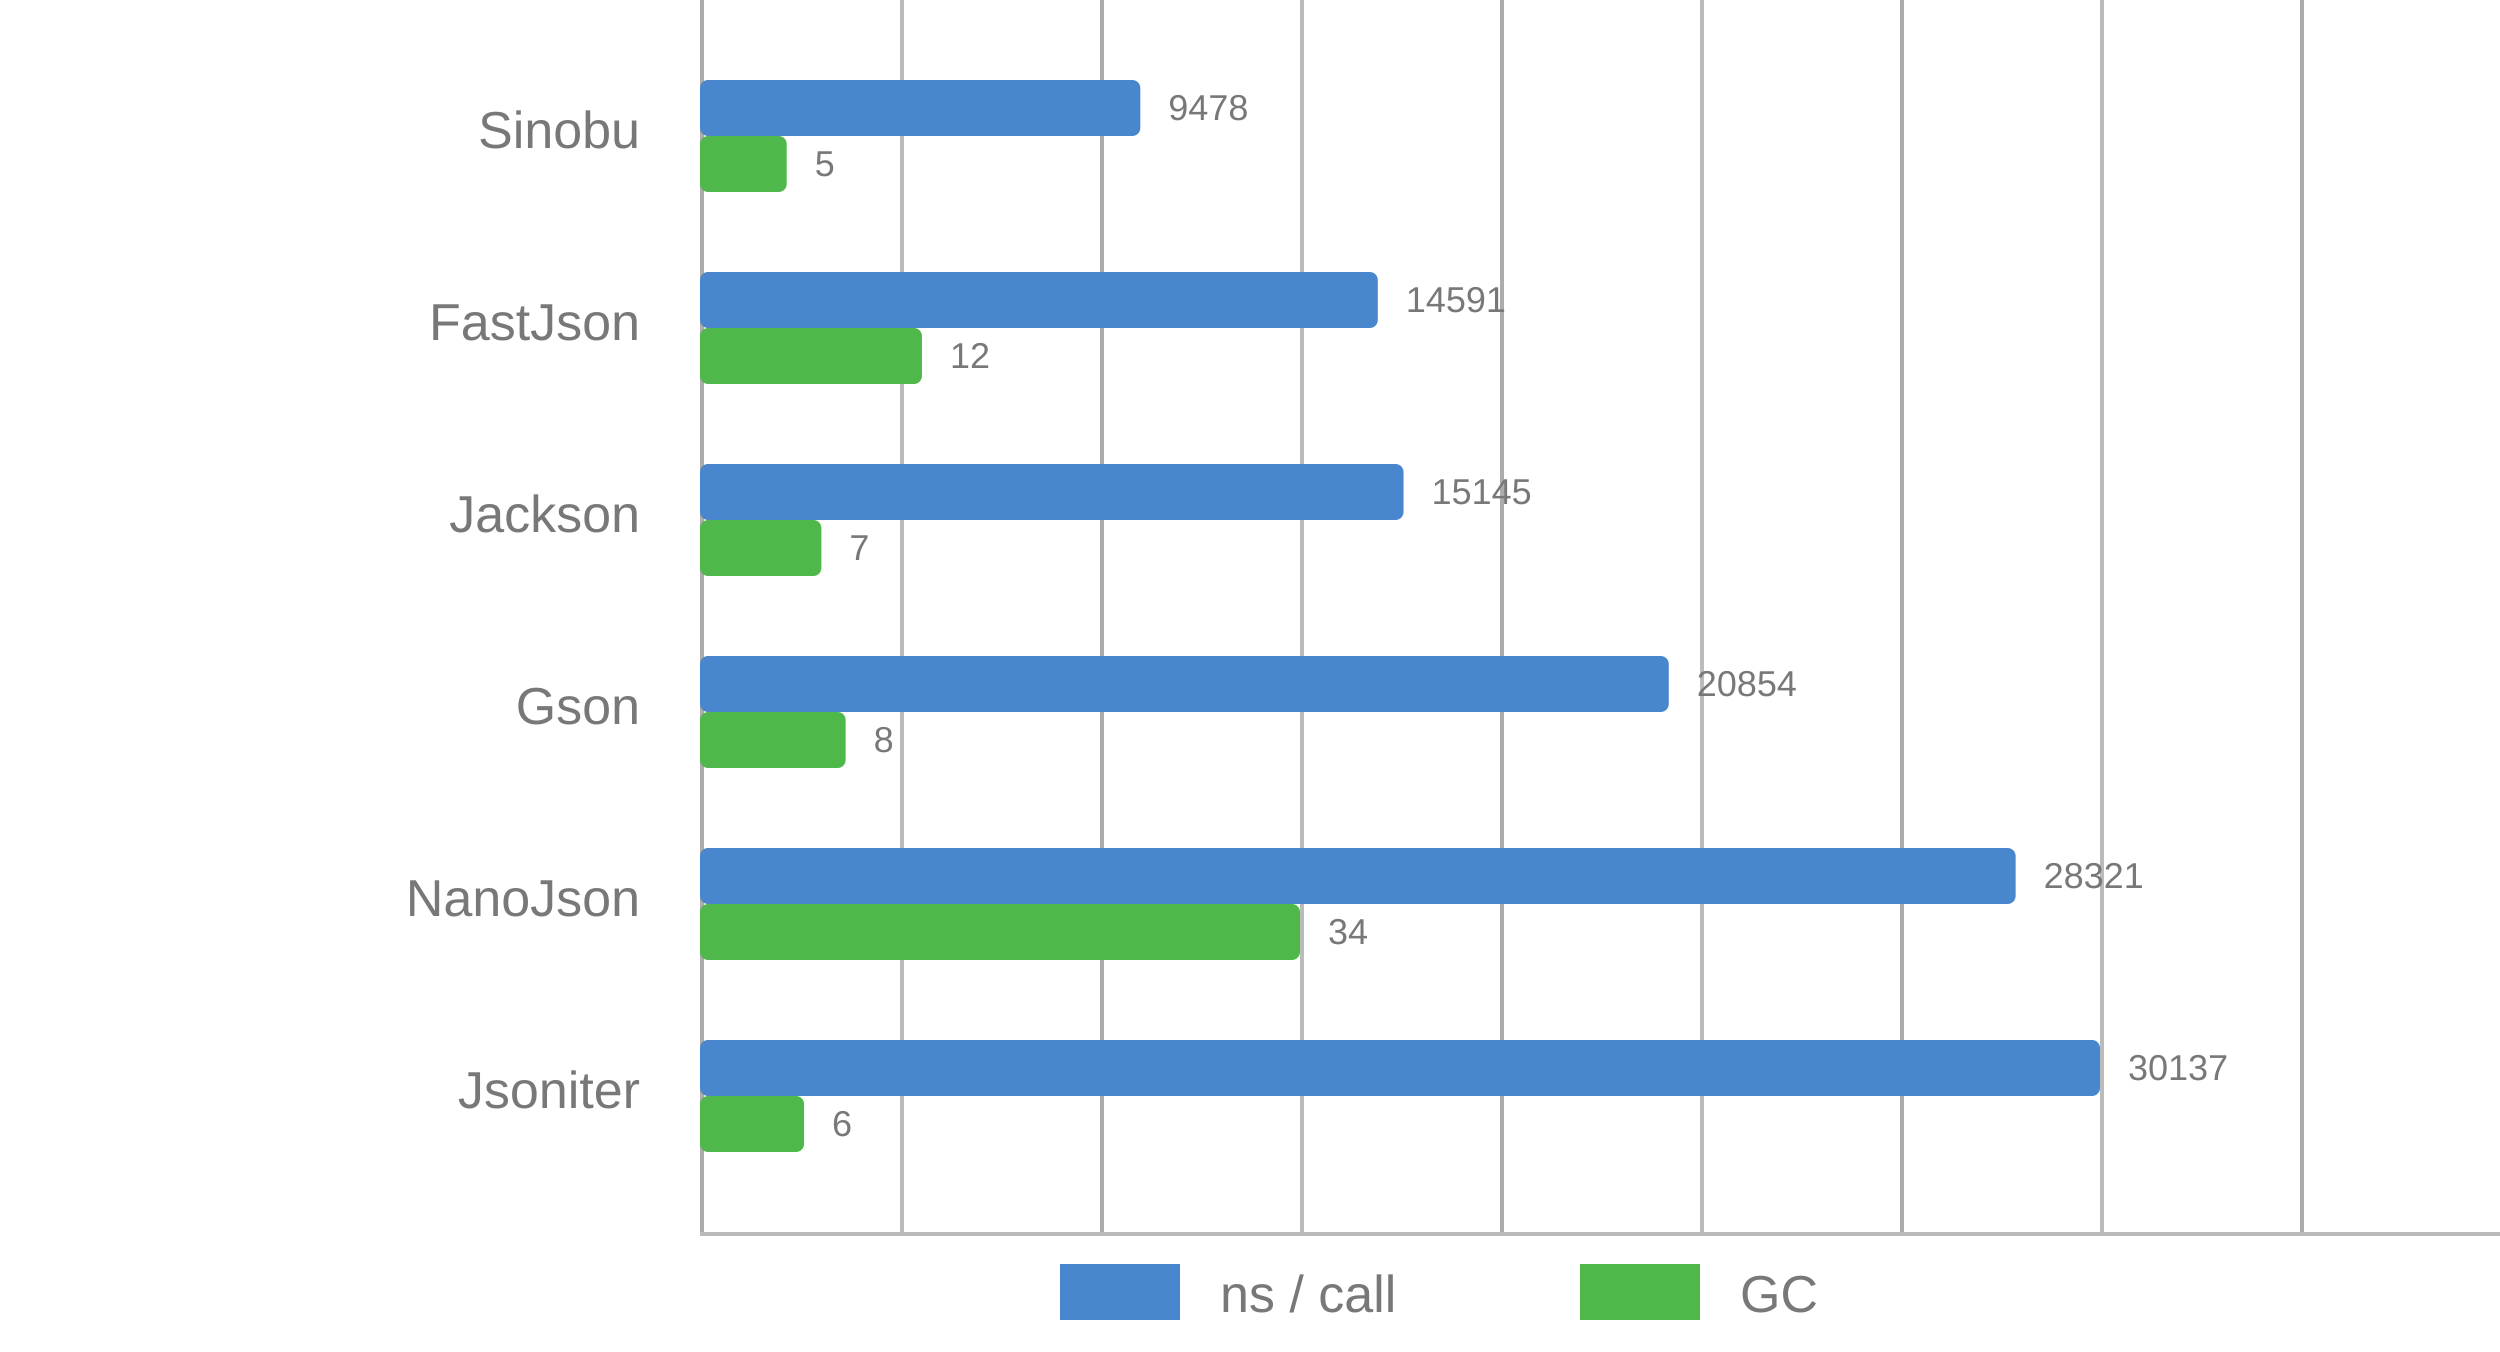
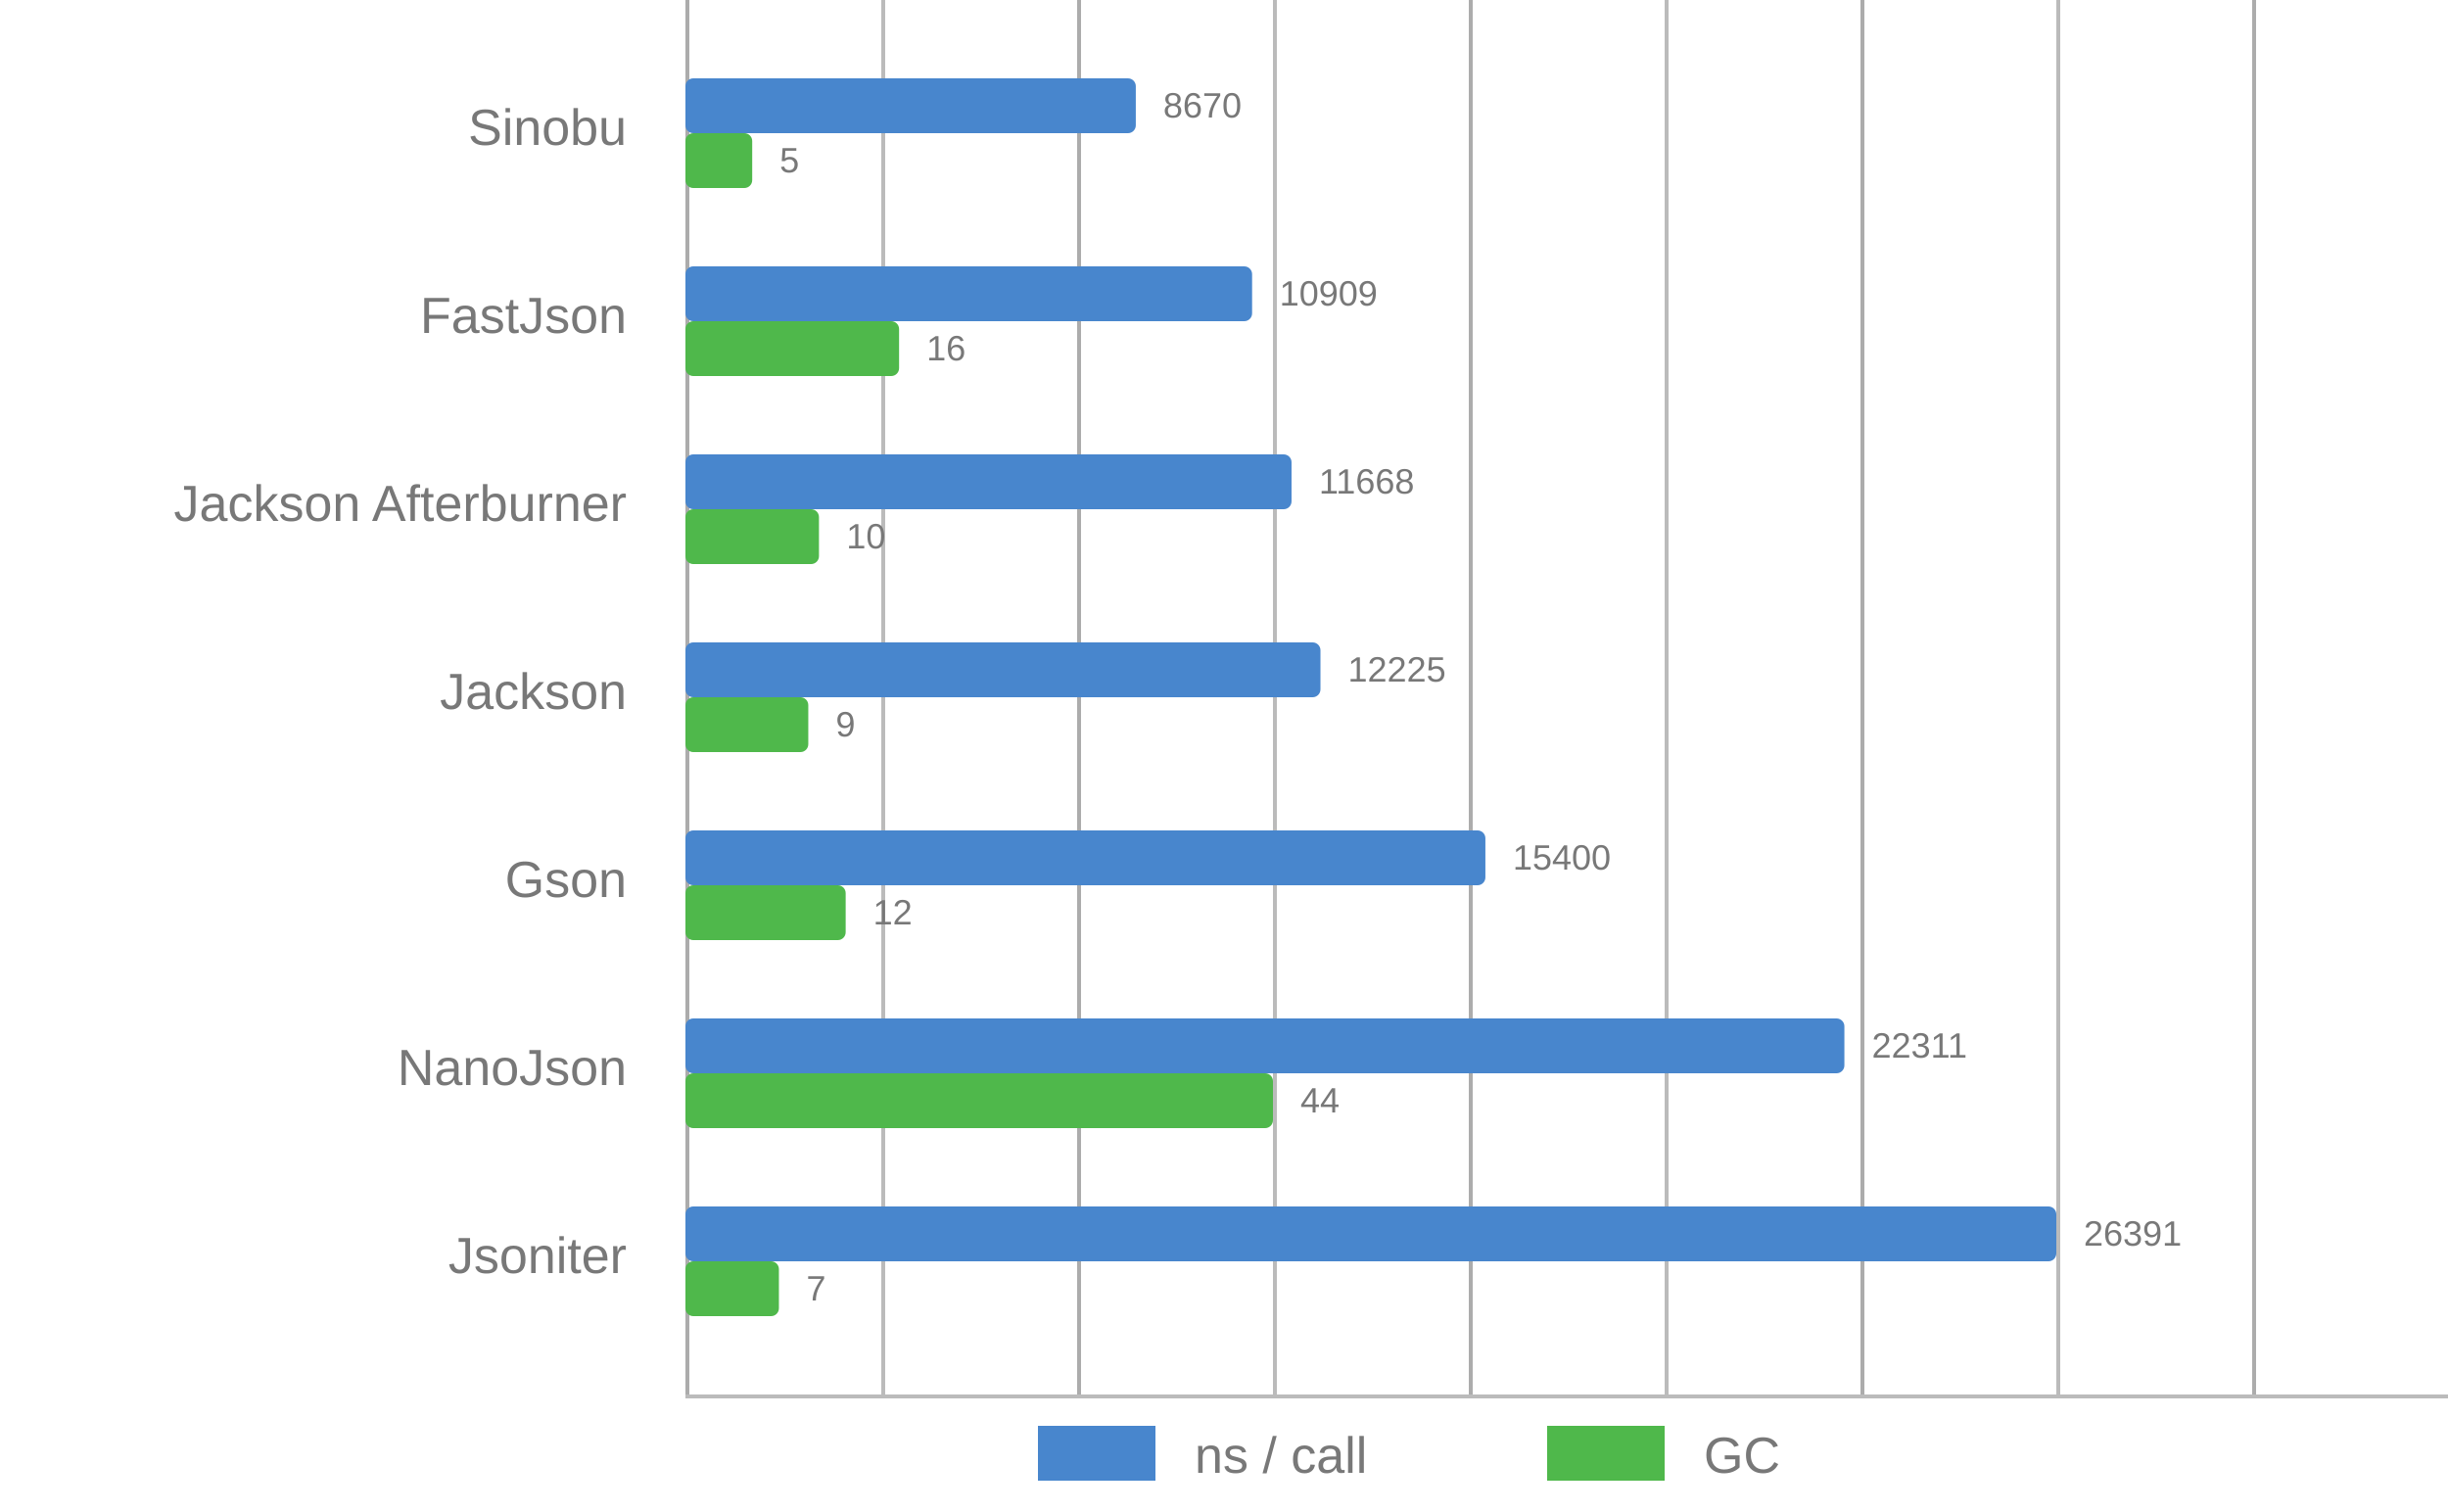
- <svg xmlns="http://www.w3.org/2000/svg" viewBox="0 0 625 338">
+ <svg xmlns="http://www.w3.org/2000/svg" viewBox="0 0 625 386">
  <style>
      text {
          font-family: Arial;
          font-size: 13px;
          fill: #787878;
      }

      .desc {
          font-size: 9px;
      }

      .vline {
          fill: #acacac;
          stroke: none;
          stroke-width: 0;
      }

      .subline {
          fill: #bbb;
          stroke: none;
          stroke-width: 0;
      }

      .call {
          fill: #4886CD;
          stroke-linejoin: round;
          height: 14px;
      }

      .gc {
          fill: #4FB84B;
          stroke-linejoin: round;
          height: 14px;
      }
  </style>
  <g>
-     <rect x="175" y="0" width="1" height="308" class="vline" />
-     <rect x="275" y="0" width="1" height="308" class="vline" />
-     <rect x="375" y="0" width="1" height="308" class="vline" />
-     <rect x="475" y="0" width="1" height="308" class="vline" />
-     <rect x="575" y="0" width="1" height="308" class="vline" />
-     <rect x="225" y="0" width="1" height="308" class="subline" />
-     <rect x="325" y="0" width="1" height="308" class="subline" />
-     <rect x="425" y="0" width="1" height="308" class="subline" />
-     <rect x="525" y="0" width="1" height="308" class="subline" />
-     <rect x="175" y="308" width="450" height="1" class="subline" />
-     <rect x="265" y="316" width="30" class="call" />
-     <text x="305" y="328">ns / call</text>
-     <rect x="395" y="316" width="30" class="gc" />
-     <text x="435" y="328">GC</text>
+     <rect x="175" y="0" width="1" height="356" class="vline" />
+     <rect x="275" y="0" width="1" height="356" class="vline" />
+     <rect x="375" y="0" width="1" height="356" class="vline" />
+     <rect x="475" y="0" width="1" height="356" class="vline" />
+     <rect x="575" y="0" width="1" height="356" class="vline" />
+     <rect x="225" y="0" width="1" height="356" class="subline" />
+     <rect x="325" y="0" width="1" height="356" class="subline" />
+     <rect x="425" y="0" width="1" height="356" class="subline" />
+     <rect x="525" y="0" width="1" height="356" class="subline" />
+     <rect x="175" y="356" width="450" height="1" class="subline" />
+     <rect x="265" y="364" width="30" class="call" />
+     <text x="305" y="376">ns / call</text>
+     <rect x="395" y="364" width="30" class="gc" />
+     <text x="435" y="376">GC</text>
  </g>
  <g>
-     <rect x="175" y="20" width="110.074" rx="2" ry="2" class="call" />
-     <rect x="175" y="34" width="21.676" rx="2" ry="2" class="gc" />
+     <rect x="175" y="20" width="114.982" rx="2" ry="2" class="call" />
+     <rect x="175" y="34" width="17.045" rx="2" ry="2" class="gc" />
    <text x="160" y="37" text-anchor="end">Sinobu</text>
-     <text x="292.074" y="30" class="desc">9478</text>
-     <text x="203.676" y="44" class="desc">5</text>
+     <text x="296.982" y="30" class="desc">8670</text>
+     <text x="199.045" y="44" class="desc">5</text>
  </g>
  <g>
-     <rect x="175" y="68" width="169.454" rx="2" ry="2" class="call" />
-     <rect x="175" y="82" width="55.491" rx="2" ry="2" class="gc" />
+     <rect x="175" y="68" width="144.676" rx="2" ry="2" class="call" />
+     <rect x="175" y="82" width="54.545" rx="2" ry="2" class="gc" />
    <text x="160" y="85" text-anchor="end">FastJson</text>
-     <text x="351.454" y="78" class="desc">14591</text>
-     <text x="237.491" y="92" class="desc">12</text>
+     <text x="326.676" y="78" class="desc">10909</text>
+     <text x="236.545" y="92" class="desc">16</text>
  </g>
  <g>
-     <rect x="175" y="116" width="175.888" rx="2" ry="2" class="call" />
-     <rect x="175" y="130" width="30.347" rx="2" ry="2" class="gc" />
-     <text x="160" y="133" text-anchor="end">Jackson</text>
-     <text x="357.888" y="126" class="desc">15145</text>
-     <text x="212.347" y="140" class="desc">7</text>
+     <rect x="175" y="116" width="154.742" rx="2" ry="2" class="call" />
+     <rect x="175" y="130" width="34.091" rx="2" ry="2" class="gc" />
+     <text x="160" y="133" text-anchor="end">Jackson Afterburner</text>
+     <text x="336.742" y="126" class="desc">11668</text>
+     <text x="216.091" y="140" class="desc">10</text>
  </g>
  <g>
-     <rect x="175" y="164" width="242.191" rx="2" ry="2" class="call" />
-     <rect x="175" y="178" width="36.416" rx="2" ry="2" class="gc" />
-     <text x="160" y="181" text-anchor="end">Gson</text>
-     <text x="424.191" y="174" class="desc">20854</text>
-     <text x="218.416" y="188" class="desc">8</text>
+     <rect x="175" y="164" width="162.129" rx="2" ry="2" class="call" />
+     <rect x="175" y="178" width="31.364" rx="2" ry="2" class="gc" />
+     <text x="160" y="181" text-anchor="end">Jackson</text>
+     <text x="344.129" y="174" class="desc">12225</text>
+     <text x="213.364" y="188" class="desc">9</text>
  </g>
  <g>
-     <rect x="175" y="212" width="328.91" rx="2" ry="2" class="call" />
-     <rect x="175" y="226" width="150" rx="2" ry="2" class="gc" />
-     <text x="160" y="229" text-anchor="end">NanoJson</text>
-     <text x="510.91" y="222" class="desc">28321</text>
-     <text x="332" y="236" class="desc">34</text>
+     <rect x="175" y="212" width="204.236" rx="2" ry="2" class="call" />
+     <rect x="175" y="226" width="40.909" rx="2" ry="2" class="gc" />
+     <text x="160" y="229" text-anchor="end">Gson</text>
+     <text x="386.236" y="222" class="desc">15400</text>
+     <text x="222.909" y="236" class="desc">12</text>
  </g>
  <g>
-     <rect x="175" y="260" width="350" rx="2" ry="2" class="call" />
-     <rect x="175" y="274" width="26.012" rx="2" ry="2" class="gc" />
-     <text x="160" y="277" text-anchor="end">Jsoniter</text>
-     <text x="532" y="270" class="desc">30137</text>
-     <text x="208.012" y="284" class="desc">6</text>
+     <rect x="175" y="260" width="295.891" rx="2" ry="2" class="call" />
+     <rect x="175" y="274" width="150" rx="2" ry="2" class="gc" />
+     <text x="160" y="277" text-anchor="end">NanoJson</text>
+     <text x="477.891" y="270" class="desc">22311</text>
+     <text x="332" y="284" class="desc">44</text>
+   </g>
+   <g>
+     <rect x="175" y="308" width="350" rx="2" ry="2" class="call" />
+     <rect x="175" y="322" width="23.864" rx="2" ry="2" class="gc" />
+     <text x="160" y="325" text-anchor="end">Jsoniter</text>
+     <text x="532" y="318" class="desc">26391</text>
+     <text x="205.864" y="332" class="desc">7</text>
  </g>
</svg>
